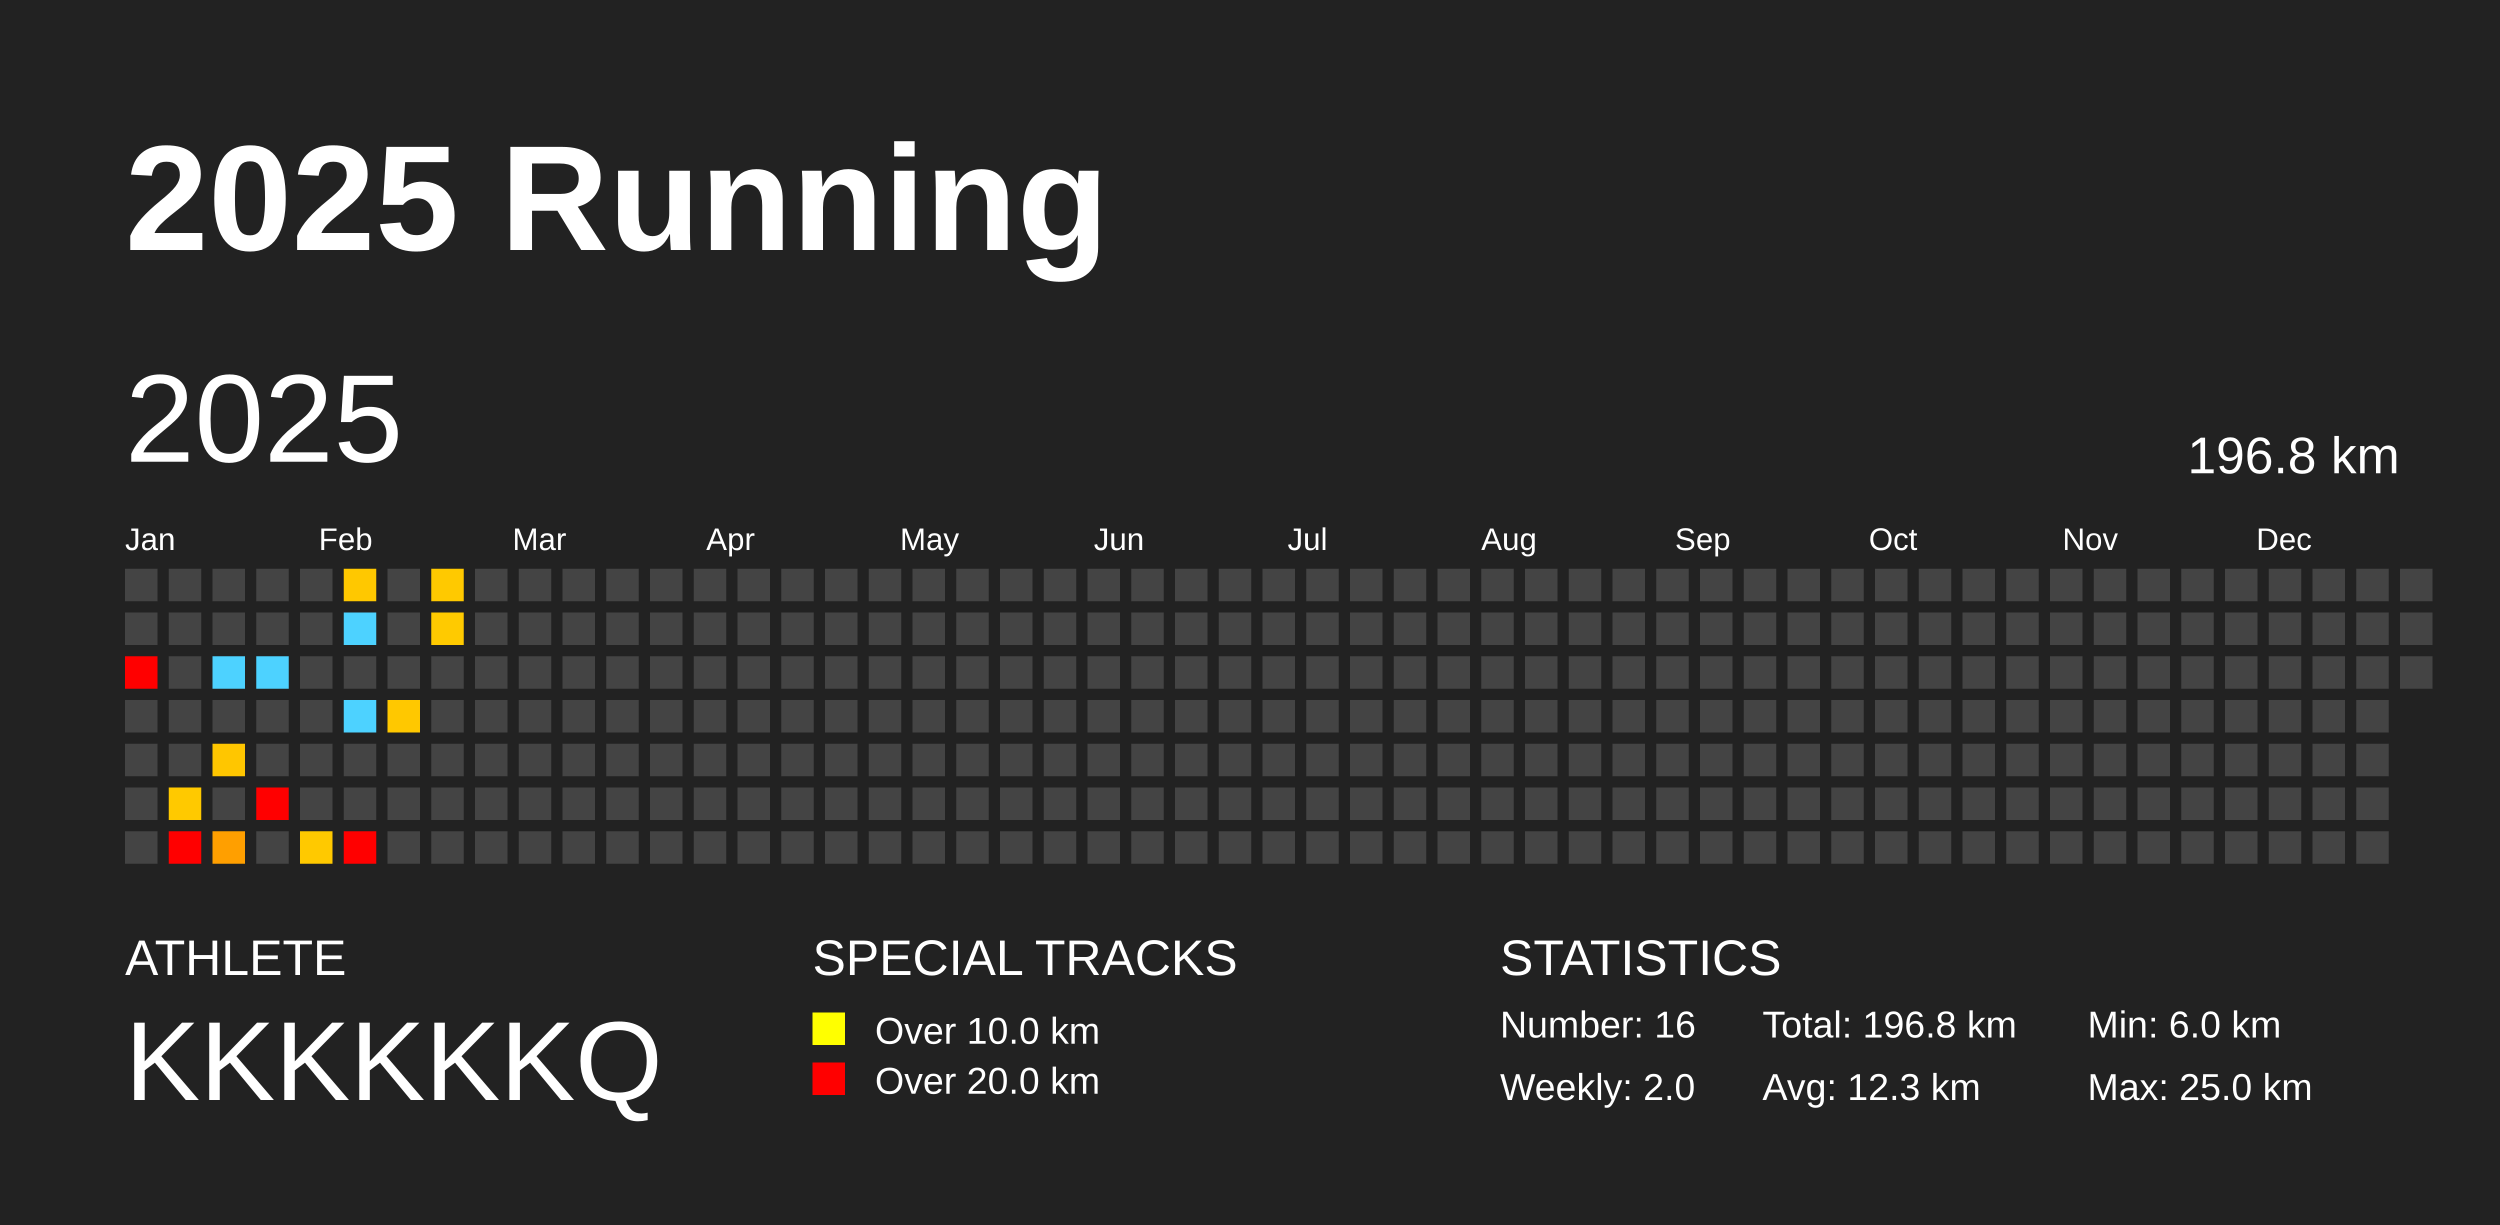
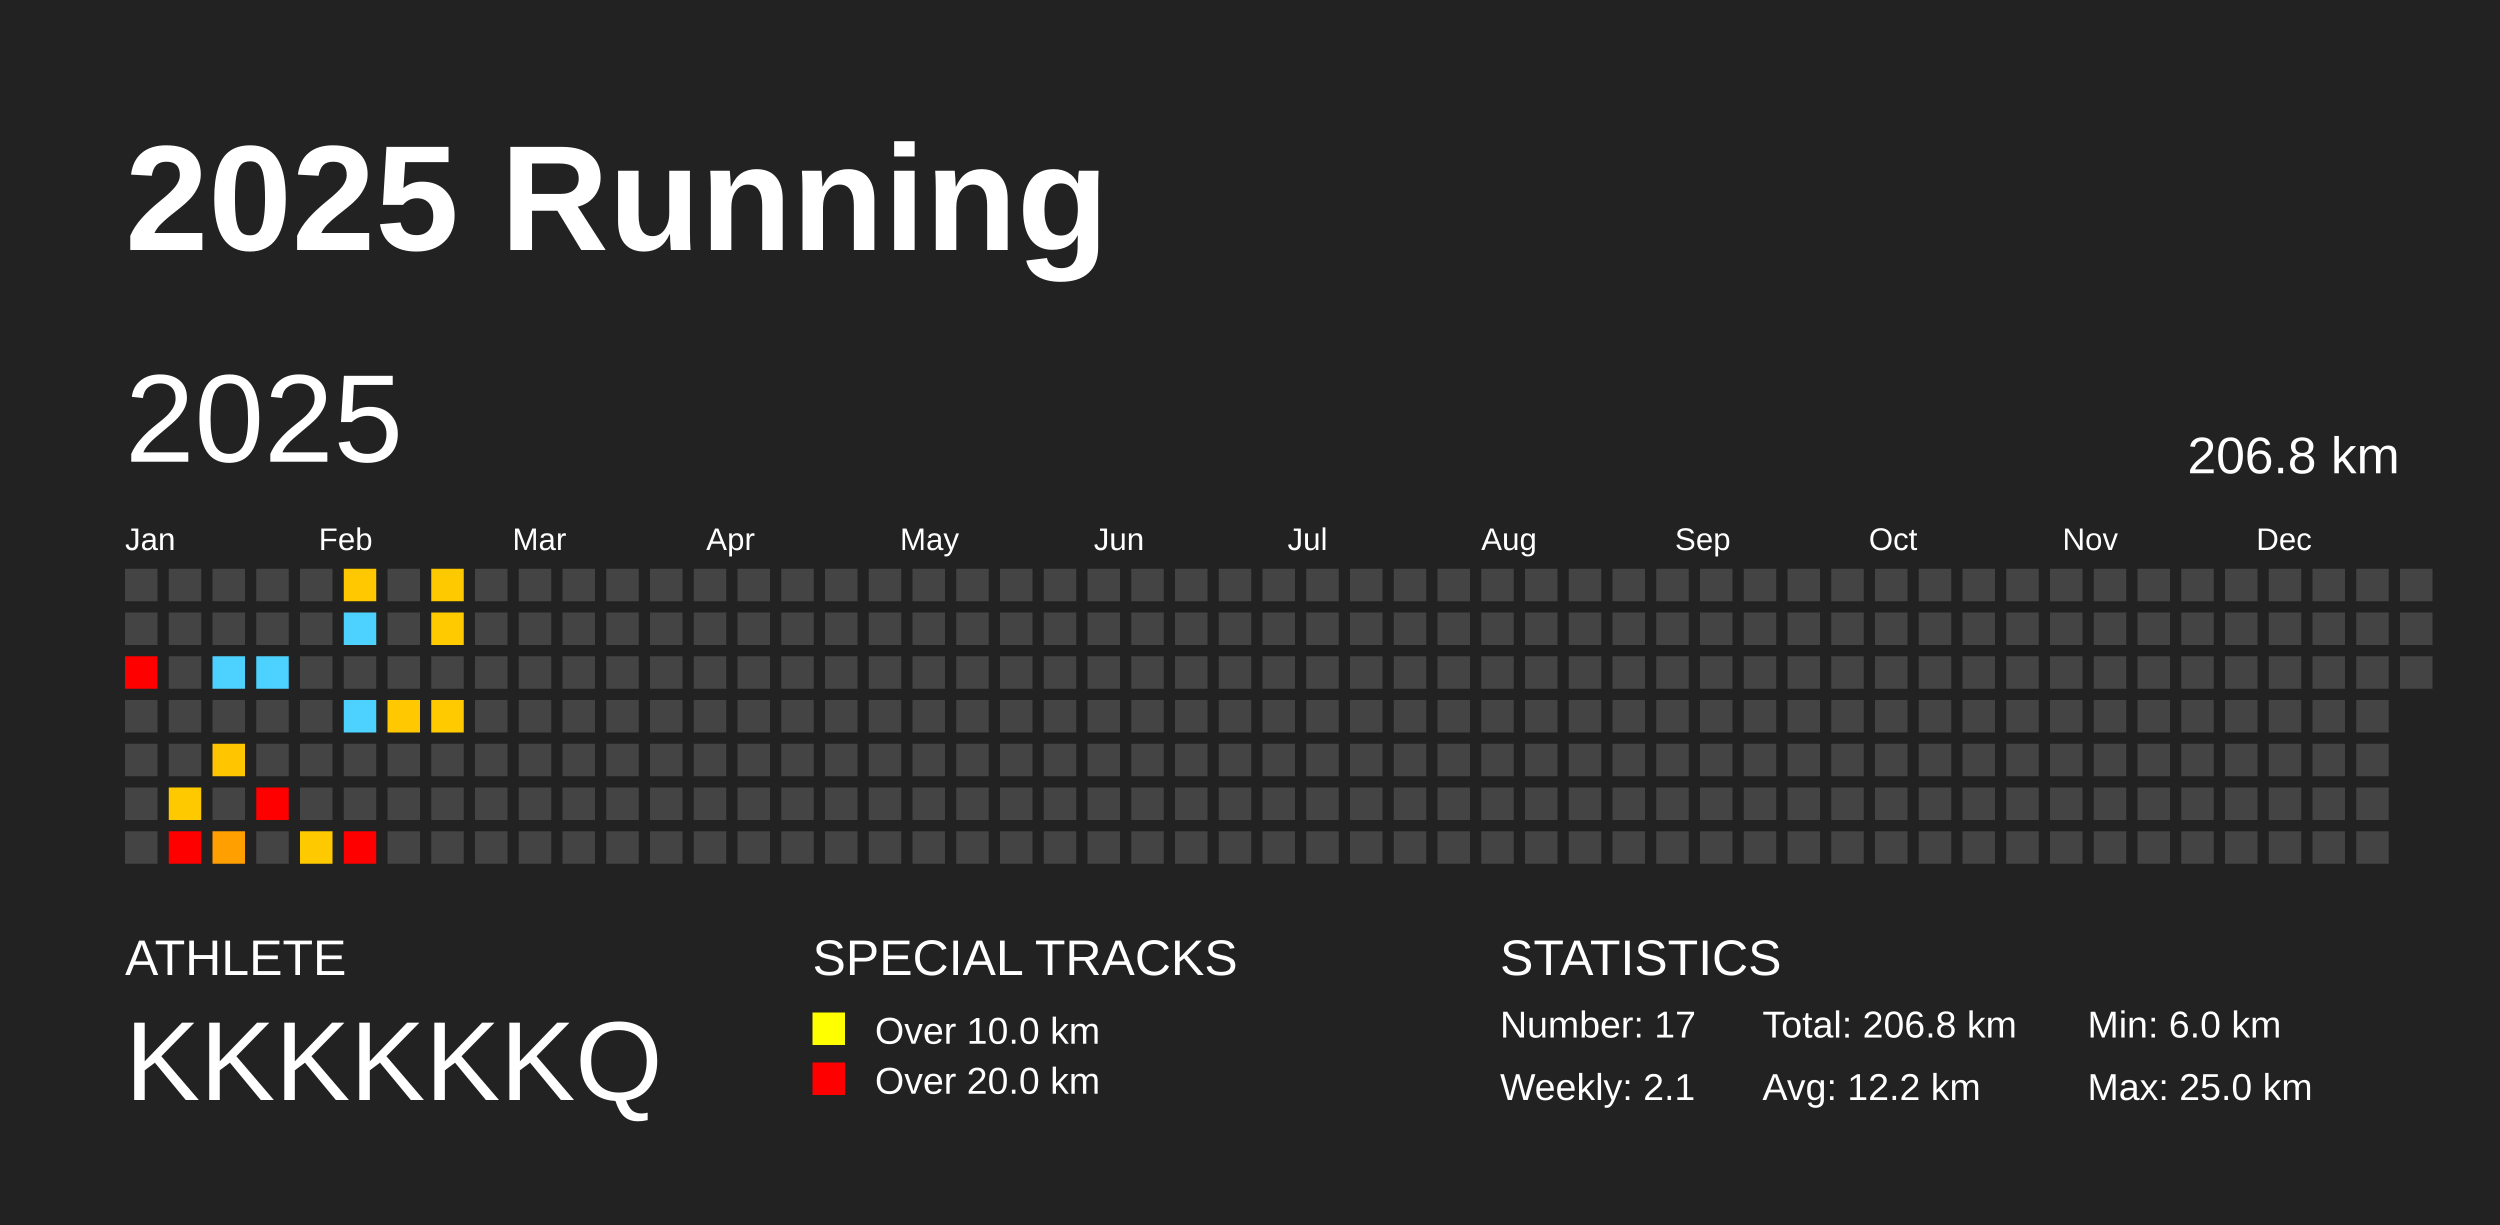
<svg xmlns="http://www.w3.org/2000/svg" baseProfile="full" height="98mm" version="1.1" viewBox="0,0,200,98" width="200mm">
  <defs />
  <rect fill="#222222" height="98" width="200" x="0" y="0" />
  <text fill="#FFFFFF" style="font-size:12px; font-family:Arial; font-weight:bold;" x="10" y="20">2025 Running</text>
  <text fill="#FFFFFF" style="font-size:4px; font-family:Arial" x="10" y="78">ATHLETE</text>
  <text fill="#FFFFFF" style="font-size:9px; font-family:Arial" x="10" y="88">KKKKKKQ</text>
  <text fill="#FFFFFF" style="font-size:4px; font-family:Arial" x="65" y="78">SPECIAL TRACKS</text>
  <rect fill="yellow" height="2.6" width="2.6" x="65" y="81" />
  <text fill="#FFFFFF" style="font-size:3px; font-family:Arial" x="70" y="83.5">Over 10.0 km</text>
  <rect fill="red" height="2.6" width="2.6" x="65" y="85" />
  <text fill="#FFFFFF" style="font-size:3px; font-family:Arial" x="70" y="87.5">Over 20.0 km</text>
  <text fill="#FFFFFF" style="font-size:4px; font-family:Arial" x="120" y="78">STATISTICS</text>
-   <text fill="#FFFFFF" style="font-size:3px; font-family:Arial" x="120" y="83">Number: 16</text>
-   <text fill="#FFFFFF" style="font-size:3px; font-family:Arial" x="120" y="88">Weekly: 2.0</text>
-   <text fill="#FFFFFF" style="font-size:3px; font-family:Arial" x="141" y="83">Total: 196.8 km</text>
-   <text fill="#FFFFFF" style="font-size:3px; font-family:Arial" x="141" y="88">Avg: 12.3 km</text>
+   <text fill="#FFFFFF" style="font-size:3px; font-family:Arial" x="120" y="83">Number: 17</text>
+   <text fill="#FFFFFF" style="font-size:3px; font-family:Arial" x="120" y="88">Weekly: 2.1</text>
+   <text fill="#FFFFFF" style="font-size:3px; font-family:Arial" x="141" y="83">Total: 206.8 km</text>
+   <text fill="#FFFFFF" style="font-size:3px; font-family:Arial" x="141" y="88">Avg: 12.2 km</text>
  <text fill="#FFFFFF" style="font-size:3px; font-family:Arial" x="167" y="83">Min: 6.0 km</text>
  <text fill="#FFFFFF" style="font-size:3px; font-family:Arial" x="167" y="88">Max: 25.0 km</text>
  <text dominant-baseline="hanging" fill="#FFFFFF" style="font-size:10.0px; font-family:Arial;" x="10" y="30">2025</text>
-   <text dominant-baseline="hanging" fill="#FFFFFF" style="font-size:4.125px; font-family:Arial;" x="175" y="35">196.8 km</text>
+   <text dominant-baseline="hanging" fill="#FFFFFF" style="font-size:4.125px; font-family:Arial;" x="175" y="35">206.8 km</text>
  <text fill="#FFFFFF" style="font-size:2.5px; font-family:Arial" x="10.0" y="44">Jan</text>
  <text fill="#FFFFFF" style="font-size:2.5px; font-family:Arial" x="25.5" y="44">Feb</text>
  <text fill="#FFFFFF" style="font-size:2.5px; font-family:Arial" x="41.0" y="44">Mar</text>
  <text fill="#FFFFFF" style="font-size:2.5px; font-family:Arial" x="56.5" y="44">Apr</text>
  <text fill="#FFFFFF" style="font-size:2.5px; font-family:Arial" x="72.0" y="44">May</text>
  <text fill="#FFFFFF" style="font-size:2.5px; font-family:Arial" x="87.5" y="44">Jun</text>
  <text fill="#FFFFFF" style="font-size:2.5px; font-family:Arial" x="103.0" y="44">Jul</text>
  <text fill="#FFFFFF" style="font-size:2.5px; font-family:Arial" x="118.5" y="44">Aug</text>
  <text fill="#FFFFFF" style="font-size:2.5px; font-family:Arial" x="134.0" y="44">Sep</text>
  <text fill="#FFFFFF" style="font-size:2.5px; font-family:Arial" x="149.5" y="44">Oct</text>
  <text fill="#FFFFFF" style="font-size:2.5px; font-family:Arial" x="165.0" y="44">Nov</text>
  <text fill="#FFFFFF" style="font-size:2.5px; font-family:Arial" x="180.5" y="44">Dec</text>
  <rect fill="#444444" height="2.6" width="2.6" x="10.0" y="45.5" />
  <rect fill="#444444" height="2.6" width="2.6" x="10.0" y="49.0" />
  <rect fill="red" height="2.6" width="2.6" x="10.0" y="52.5" />
  <rect fill="#444444" height="2.6" width="2.6" x="10.0" y="56.0" />
  <rect fill="#444444" height="2.6" width="2.6" x="10.0" y="59.5" />
  <rect fill="#444444" height="2.6" width="2.6" x="10.0" y="63.0" />
  <rect fill="#444444" height="2.6" width="2.6" x="10.0" y="66.5" />
  <rect fill="#444444" height="2.6" width="2.6" x="13.5" y="45.5" />
  <rect fill="#444444" height="2.6" width="2.6" x="13.5" y="49.0" />
  <rect fill="#444444" height="2.6" width="2.6" x="13.5" y="52.5" />
  <rect fill="#444444" height="2.6" width="2.6" x="13.5" y="56.0" />
  <rect fill="#444444" height="2.6" width="2.6" x="13.5" y="59.5" />
  <rect fill="#ffc900" height="2.6" width="2.6" x="13.5" y="63.0" />
  <rect fill="red" height="2.6" width="2.6" x="13.5" y="66.5" />
  <rect fill="#444444" height="2.6" width="2.6" x="17.0" y="45.5" />
  <rect fill="#444444" height="2.6" width="2.6" x="17.0" y="49.0" />
  <rect fill="#4dd2ff" height="2.6" width="2.6" x="17.0" y="52.5" />
  <rect fill="#444444" height="2.6" width="2.6" x="17.0" y="56.0" />
  <rect fill="#ffc600" height="2.6" width="2.6" x="17.0" y="59.5" />
  <rect fill="#444444" height="2.6" width="2.6" x="17.0" y="63.0" />
  <rect fill="#ff9f00" height="2.6" width="2.6" x="17.0" y="66.5" />
  <rect fill="#444444" height="2.6" width="2.6" x="20.5" y="45.5" />
  <rect fill="#444444" height="2.6" width="2.6" x="20.5" y="49.0" />
  <rect fill="#4dd2ff" height="2.6" width="2.6" x="20.5" y="52.5" />
  <rect fill="#444444" height="2.6" width="2.6" x="20.5" y="56.0" />
  <rect fill="#444444" height="2.6" width="2.6" x="20.5" y="59.5" />
  <rect fill="red" height="2.6" width="2.6" x="20.5" y="63.0" />
  <rect fill="#444444" height="2.6" width="2.6" x="20.5" y="66.5" />
  <rect fill="#444444" height="2.6" width="2.6" x="24.0" y="45.5" />
  <rect fill="#444444" height="2.6" width="2.6" x="24.0" y="49.0" />
  <rect fill="#444444" height="2.6" width="2.6" x="24.0" y="52.5" />
  <rect fill="#444444" height="2.6" width="2.6" x="24.0" y="56.0" />
  <rect fill="#444444" height="2.6" width="2.6" x="24.0" y="59.5" />
  <rect fill="#444444" height="2.6" width="2.6" x="24.0" y="63.0" />
  <rect fill="#ffc900" height="2.6" width="2.6" x="24.0" y="66.5" />
  <rect fill="#ffc800" height="2.6" width="2.6" x="27.5" y="45.5" />
  <rect fill="#4dd2ff" height="2.6" width="2.6" x="27.5" y="49.0" />
  <rect fill="#444444" height="2.6" width="2.6" x="27.5" y="52.5" />
  <rect fill="#4dd2ff" height="2.6" width="2.6" x="27.5" y="56.0" />
  <rect fill="#444444" height="2.6" width="2.6" x="27.5" y="59.5" />
  <rect fill="#444444" height="2.6" width="2.6" x="27.5" y="63.0" />
  <rect fill="red" height="2.6" width="2.6" x="27.5" y="66.5" />
  <rect fill="#444444" height="2.6" width="2.6" x="31.0" y="45.5" />
  <rect fill="#444444" height="2.6" width="2.6" x="31.0" y="49.0" />
  <rect fill="#444444" height="2.6" width="2.6" x="31.0" y="52.5" />
  <rect fill="#ffc800" height="2.6" width="2.6" x="31.0" y="56.0" />
  <rect fill="#444444" height="2.6" width="2.6" x="31.0" y="59.5" />
  <rect fill="#444444" height="2.6" width="2.6" x="31.0" y="63.0" />
  <rect fill="#444444" height="2.6" width="2.6" x="31.0" y="66.5" />
  <rect fill="#ffc900" height="2.6" width="2.6" x="34.5" y="45.5" />
  <rect fill="#ffca00" height="2.6" width="2.6" x="34.5" y="49.0" />
  <rect fill="#444444" height="2.6" width="2.6" x="34.5" y="52.5" />
-   <rect fill="#444444" height="2.6" width="2.6" x="34.5" y="56.0" />
+   <rect fill="#ffca00" height="2.6" width="2.6" x="34.5" y="56.0" />
  <rect fill="#444444" height="2.6" width="2.6" x="34.5" y="59.5" />
  <rect fill="#444444" height="2.6" width="2.6" x="34.5" y="63.0" />
  <rect fill="#444444" height="2.6" width="2.6" x="34.5" y="66.5" />
  <rect fill="#444444" height="2.6" width="2.6" x="38.0" y="45.5" />
  <rect fill="#444444" height="2.6" width="2.6" x="38.0" y="49.0" />
  <rect fill="#444444" height="2.6" width="2.6" x="38.0" y="52.5" />
  <rect fill="#444444" height="2.6" width="2.6" x="38.0" y="56.0" />
  <rect fill="#444444" height="2.6" width="2.6" x="38.0" y="59.5" />
  <rect fill="#444444" height="2.6" width="2.6" x="38.0" y="63.0" />
  <rect fill="#444444" height="2.6" width="2.6" x="38.0" y="66.5" />
  <rect fill="#444444" height="2.6" width="2.6" x="41.5" y="45.5" />
  <rect fill="#444444" height="2.6" width="2.6" x="41.5" y="49.0" />
  <rect fill="#444444" height="2.6" width="2.6" x="41.5" y="52.5" />
  <rect fill="#444444" height="2.6" width="2.6" x="41.5" y="56.0" />
  <rect fill="#444444" height="2.6" width="2.6" x="41.5" y="59.5" />
  <rect fill="#444444" height="2.6" width="2.6" x="41.5" y="63.0" />
  <rect fill="#444444" height="2.6" width="2.6" x="41.5" y="66.5" />
  <rect fill="#444444" height="2.6" width="2.6" x="45.0" y="45.5" />
  <rect fill="#444444" height="2.6" width="2.6" x="45.0" y="49.0" />
  <rect fill="#444444" height="2.6" width="2.6" x="45.0" y="52.5" />
  <rect fill="#444444" height="2.6" width="2.6" x="45.0" y="56.0" />
  <rect fill="#444444" height="2.6" width="2.6" x="45.0" y="59.5" />
  <rect fill="#444444" height="2.6" width="2.6" x="45.0" y="63.0" />
  <rect fill="#444444" height="2.6" width="2.6" x="45.0" y="66.5" />
  <rect fill="#444444" height="2.6" width="2.6" x="48.5" y="45.5" />
  <rect fill="#444444" height="2.6" width="2.6" x="48.5" y="49.0" />
  <rect fill="#444444" height="2.6" width="2.6" x="48.5" y="52.5" />
  <rect fill="#444444" height="2.6" width="2.6" x="48.5" y="56.0" />
  <rect fill="#444444" height="2.6" width="2.6" x="48.5" y="59.5" />
  <rect fill="#444444" height="2.6" width="2.6" x="48.5" y="63.0" />
  <rect fill="#444444" height="2.6" width="2.6" x="48.5" y="66.5" />
  <rect fill="#444444" height="2.6" width="2.6" x="52.0" y="45.5" />
  <rect fill="#444444" height="2.6" width="2.6" x="52.0" y="49.0" />
  <rect fill="#444444" height="2.6" width="2.6" x="52.0" y="52.5" />
  <rect fill="#444444" height="2.6" width="2.6" x="52.0" y="56.0" />
  <rect fill="#444444" height="2.6" width="2.6" x="52.0" y="59.5" />
  <rect fill="#444444" height="2.6" width="2.6" x="52.0" y="63.0" />
  <rect fill="#444444" height="2.6" width="2.6" x="52.0" y="66.5" />
  <rect fill="#444444" height="2.6" width="2.6" x="55.5" y="45.5" />
  <rect fill="#444444" height="2.6" width="2.6" x="55.5" y="49.0" />
  <rect fill="#444444" height="2.6" width="2.6" x="55.5" y="52.5" />
  <rect fill="#444444" height="2.6" width="2.6" x="55.5" y="56.0" />
  <rect fill="#444444" height="2.6" width="2.6" x="55.5" y="59.5" />
  <rect fill="#444444" height="2.6" width="2.6" x="55.5" y="63.0" />
  <rect fill="#444444" height="2.6" width="2.6" x="55.5" y="66.5" />
  <rect fill="#444444" height="2.6" width="2.6" x="59.0" y="45.5" />
  <rect fill="#444444" height="2.6" width="2.6" x="59.0" y="49.0" />
  <rect fill="#444444" height="2.6" width="2.6" x="59.0" y="52.5" />
  <rect fill="#444444" height="2.6" width="2.6" x="59.0" y="56.0" />
  <rect fill="#444444" height="2.6" width="2.6" x="59.0" y="59.5" />
  <rect fill="#444444" height="2.6" width="2.6" x="59.0" y="63.0" />
  <rect fill="#444444" height="2.6" width="2.6" x="59.0" y="66.5" />
  <rect fill="#444444" height="2.6" width="2.6" x="62.5" y="45.5" />
  <rect fill="#444444" height="2.6" width="2.6" x="62.5" y="49.0" />
  <rect fill="#444444" height="2.6" width="2.6" x="62.5" y="52.5" />
  <rect fill="#444444" height="2.6" width="2.6" x="62.5" y="56.0" />
  <rect fill="#444444" height="2.6" width="2.6" x="62.5" y="59.5" />
  <rect fill="#444444" height="2.6" width="2.6" x="62.5" y="63.0" />
  <rect fill="#444444" height="2.6" width="2.6" x="62.5" y="66.5" />
  <rect fill="#444444" height="2.6" width="2.6" x="66.0" y="45.5" />
  <rect fill="#444444" height="2.6" width="2.6" x="66.0" y="49.0" />
  <rect fill="#444444" height="2.6" width="2.6" x="66.0" y="52.5" />
  <rect fill="#444444" height="2.6" width="2.6" x="66.0" y="56.0" />
  <rect fill="#444444" height="2.6" width="2.6" x="66.0" y="59.5" />
  <rect fill="#444444" height="2.6" width="2.6" x="66.0" y="63.0" />
  <rect fill="#444444" height="2.6" width="2.6" x="66.0" y="66.5" />
  <rect fill="#444444" height="2.6" width="2.6" x="69.5" y="45.5" />
  <rect fill="#444444" height="2.6" width="2.6" x="69.5" y="49.0" />
  <rect fill="#444444" height="2.6" width="2.6" x="69.5" y="52.5" />
  <rect fill="#444444" height="2.6" width="2.6" x="69.5" y="56.0" />
  <rect fill="#444444" height="2.6" width="2.6" x="69.5" y="59.5" />
  <rect fill="#444444" height="2.6" width="2.6" x="69.5" y="63.0" />
  <rect fill="#444444" height="2.6" width="2.6" x="69.5" y="66.5" />
  <rect fill="#444444" height="2.6" width="2.6" x="73.0" y="45.5" />
  <rect fill="#444444" height="2.6" width="2.6" x="73.0" y="49.0" />
  <rect fill="#444444" height="2.6" width="2.6" x="73.0" y="52.5" />
  <rect fill="#444444" height="2.6" width="2.6" x="73.0" y="56.0" />
  <rect fill="#444444" height="2.6" width="2.6" x="73.0" y="59.5" />
  <rect fill="#444444" height="2.6" width="2.6" x="73.0" y="63.0" />
  <rect fill="#444444" height="2.6" width="2.6" x="73.0" y="66.5" />
  <rect fill="#444444" height="2.6" width="2.6" x="76.5" y="45.5" />
  <rect fill="#444444" height="2.6" width="2.6" x="76.5" y="49.0" />
  <rect fill="#444444" height="2.6" width="2.6" x="76.5" y="52.5" />
  <rect fill="#444444" height="2.6" width="2.6" x="76.5" y="56.0" />
  <rect fill="#444444" height="2.6" width="2.6" x="76.5" y="59.5" />
  <rect fill="#444444" height="2.6" width="2.6" x="76.5" y="63.0" />
  <rect fill="#444444" height="2.6" width="2.6" x="76.5" y="66.5" />
  <rect fill="#444444" height="2.6" width="2.6" x="80.0" y="45.5" />
  <rect fill="#444444" height="2.6" width="2.6" x="80.0" y="49.0" />
  <rect fill="#444444" height="2.6" width="2.6" x="80.0" y="52.5" />
  <rect fill="#444444" height="2.6" width="2.6" x="80.0" y="56.0" />
  <rect fill="#444444" height="2.6" width="2.6" x="80.0" y="59.5" />
  <rect fill="#444444" height="2.6" width="2.6" x="80.0" y="63.0" />
  <rect fill="#444444" height="2.6" width="2.6" x="80.0" y="66.5" />
  <rect fill="#444444" height="2.6" width="2.6" x="83.5" y="45.5" />
  <rect fill="#444444" height="2.6" width="2.6" x="83.5" y="49.0" />
  <rect fill="#444444" height="2.6" width="2.6" x="83.5" y="52.5" />
  <rect fill="#444444" height="2.6" width="2.6" x="83.5" y="56.0" />
  <rect fill="#444444" height="2.6" width="2.6" x="83.5" y="59.5" />
  <rect fill="#444444" height="2.6" width="2.6" x="83.5" y="63.0" />
  <rect fill="#444444" height="2.6" width="2.6" x="83.5" y="66.5" />
  <rect fill="#444444" height="2.6" width="2.6" x="87.0" y="45.5" />
  <rect fill="#444444" height="2.6" width="2.6" x="87.0" y="49.0" />
  <rect fill="#444444" height="2.6" width="2.6" x="87.0" y="52.5" />
  <rect fill="#444444" height="2.6" width="2.6" x="87.0" y="56.0" />
  <rect fill="#444444" height="2.6" width="2.6" x="87.0" y="59.5" />
  <rect fill="#444444" height="2.6" width="2.6" x="87.0" y="63.0" />
  <rect fill="#444444" height="2.6" width="2.6" x="87.0" y="66.5" />
  <rect fill="#444444" height="2.6" width="2.6" x="90.5" y="45.5" />
  <rect fill="#444444" height="2.6" width="2.6" x="90.5" y="49.0" />
  <rect fill="#444444" height="2.6" width="2.6" x="90.5" y="52.5" />
  <rect fill="#444444" height="2.6" width="2.6" x="90.5" y="56.0" />
  <rect fill="#444444" height="2.6" width="2.6" x="90.5" y="59.5" />
  <rect fill="#444444" height="2.6" width="2.6" x="90.5" y="63.0" />
  <rect fill="#444444" height="2.6" width="2.6" x="90.5" y="66.5" />
  <rect fill="#444444" height="2.6" width="2.6" x="94.0" y="45.5" />
  <rect fill="#444444" height="2.6" width="2.6" x="94.0" y="49.0" />
  <rect fill="#444444" height="2.6" width="2.6" x="94.0" y="52.5" />
  <rect fill="#444444" height="2.6" width="2.6" x="94.0" y="56.0" />
  <rect fill="#444444" height="2.6" width="2.6" x="94.0" y="59.5" />
  <rect fill="#444444" height="2.6" width="2.6" x="94.0" y="63.0" />
  <rect fill="#444444" height="2.6" width="2.6" x="94.0" y="66.5" />
  <rect fill="#444444" height="2.6" width="2.6" x="97.5" y="45.5" />
  <rect fill="#444444" height="2.6" width="2.6" x="97.5" y="49.0" />
  <rect fill="#444444" height="2.6" width="2.6" x="97.5" y="52.5" />
  <rect fill="#444444" height="2.6" width="2.6" x="97.5" y="56.0" />
  <rect fill="#444444" height="2.6" width="2.6" x="97.5" y="59.5" />
  <rect fill="#444444" height="2.6" width="2.6" x="97.5" y="63.0" />
  <rect fill="#444444" height="2.6" width="2.6" x="97.5" y="66.5" />
  <rect fill="#444444" height="2.6" width="2.6" x="101.0" y="45.5" />
  <rect fill="#444444" height="2.6" width="2.6" x="101.0" y="49.0" />
  <rect fill="#444444" height="2.6" width="2.6" x="101.0" y="52.5" />
  <rect fill="#444444" height="2.6" width="2.6" x="101.0" y="56.0" />
  <rect fill="#444444" height="2.6" width="2.6" x="101.0" y="59.5" />
  <rect fill="#444444" height="2.6" width="2.6" x="101.0" y="63.0" />
  <rect fill="#444444" height="2.6" width="2.6" x="101.0" y="66.5" />
  <rect fill="#444444" height="2.6" width="2.6" x="104.5" y="45.5" />
  <rect fill="#444444" height="2.6" width="2.6" x="104.5" y="49.0" />
  <rect fill="#444444" height="2.6" width="2.6" x="104.5" y="52.5" />
  <rect fill="#444444" height="2.6" width="2.6" x="104.5" y="56.0" />
  <rect fill="#444444" height="2.6" width="2.6" x="104.5" y="59.5" />
  <rect fill="#444444" height="2.6" width="2.6" x="104.5" y="63.0" />
  <rect fill="#444444" height="2.6" width="2.6" x="104.5" y="66.5" />
  <rect fill="#444444" height="2.6" width="2.6" x="108.0" y="45.5" />
  <rect fill="#444444" height="2.6" width="2.6" x="108.0" y="49.0" />
  <rect fill="#444444" height="2.6" width="2.6" x="108.0" y="52.5" />
  <rect fill="#444444" height="2.6" width="2.6" x="108.0" y="56.0" />
  <rect fill="#444444" height="2.6" width="2.6" x="108.0" y="59.5" />
  <rect fill="#444444" height="2.6" width="2.6" x="108.0" y="63.0" />
  <rect fill="#444444" height="2.6" width="2.6" x="108.0" y="66.5" />
  <rect fill="#444444" height="2.6" width="2.6" x="111.5" y="45.5" />
  <rect fill="#444444" height="2.6" width="2.6" x="111.5" y="49.0" />
  <rect fill="#444444" height="2.6" width="2.6" x="111.5" y="52.5" />
  <rect fill="#444444" height="2.6" width="2.6" x="111.5" y="56.0" />
  <rect fill="#444444" height="2.6" width="2.6" x="111.5" y="59.5" />
  <rect fill="#444444" height="2.6" width="2.6" x="111.5" y="63.0" />
  <rect fill="#444444" height="2.6" width="2.6" x="111.5" y="66.5" />
  <rect fill="#444444" height="2.6" width="2.6" x="115.0" y="45.5" />
  <rect fill="#444444" height="2.6" width="2.6" x="115.0" y="49.0" />
  <rect fill="#444444" height="2.6" width="2.6" x="115.0" y="52.5" />
  <rect fill="#444444" height="2.6" width="2.6" x="115.0" y="56.0" />
  <rect fill="#444444" height="2.6" width="2.6" x="115.0" y="59.5" />
  <rect fill="#444444" height="2.6" width="2.6" x="115.0" y="63.0" />
  <rect fill="#444444" height="2.6" width="2.6" x="115.0" y="66.5" />
  <rect fill="#444444" height="2.6" width="2.6" x="118.5" y="45.5" />
  <rect fill="#444444" height="2.6" width="2.6" x="118.5" y="49.0" />
  <rect fill="#444444" height="2.6" width="2.6" x="118.5" y="52.5" />
  <rect fill="#444444" height="2.6" width="2.6" x="118.5" y="56.0" />
  <rect fill="#444444" height="2.6" width="2.6" x="118.5" y="59.5" />
  <rect fill="#444444" height="2.6" width="2.6" x="118.5" y="63.0" />
  <rect fill="#444444" height="2.6" width="2.6" x="118.5" y="66.5" />
  <rect fill="#444444" height="2.6" width="2.6" x="122.0" y="45.5" />
  <rect fill="#444444" height="2.6" width="2.6" x="122.0" y="49.0" />
  <rect fill="#444444" height="2.6" width="2.6" x="122.0" y="52.5" />
  <rect fill="#444444" height="2.6" width="2.6" x="122.0" y="56.0" />
  <rect fill="#444444" height="2.6" width="2.6" x="122.0" y="59.5" />
  <rect fill="#444444" height="2.6" width="2.6" x="122.0" y="63.0" />
  <rect fill="#444444" height="2.6" width="2.6" x="122.0" y="66.5" />
  <rect fill="#444444" height="2.6" width="2.6" x="125.5" y="45.5" />
  <rect fill="#444444" height="2.6" width="2.6" x="125.5" y="49.0" />
  <rect fill="#444444" height="2.6" width="2.6" x="125.5" y="52.5" />
  <rect fill="#444444" height="2.6" width="2.6" x="125.5" y="56.0" />
  <rect fill="#444444" height="2.6" width="2.6" x="125.5" y="59.5" />
  <rect fill="#444444" height="2.6" width="2.6" x="125.5" y="63.0" />
  <rect fill="#444444" height="2.6" width="2.6" x="125.5" y="66.5" />
  <rect fill="#444444" height="2.6" width="2.6" x="129.0" y="45.5" />
  <rect fill="#444444" height="2.6" width="2.6" x="129.0" y="49.0" />
  <rect fill="#444444" height="2.6" width="2.6" x="129.0" y="52.5" />
  <rect fill="#444444" height="2.6" width="2.6" x="129.0" y="56.0" />
  <rect fill="#444444" height="2.6" width="2.6" x="129.0" y="59.5" />
  <rect fill="#444444" height="2.6" width="2.6" x="129.0" y="63.0" />
  <rect fill="#444444" height="2.6" width="2.6" x="129.0" y="66.5" />
  <rect fill="#444444" height="2.6" width="2.6" x="132.5" y="45.5" />
  <rect fill="#444444" height="2.6" width="2.6" x="132.5" y="49.0" />
  <rect fill="#444444" height="2.6" width="2.6" x="132.5" y="52.5" />
  <rect fill="#444444" height="2.6" width="2.6" x="132.5" y="56.0" />
  <rect fill="#444444" height="2.6" width="2.6" x="132.5" y="59.5" />
  <rect fill="#444444" height="2.6" width="2.6" x="132.5" y="63.0" />
  <rect fill="#444444" height="2.6" width="2.6" x="132.5" y="66.5" />
  <rect fill="#444444" height="2.6" width="2.6" x="136.0" y="45.5" />
  <rect fill="#444444" height="2.6" width="2.6" x="136.0" y="49.0" />
  <rect fill="#444444" height="2.6" width="2.6" x="136.0" y="52.5" />
  <rect fill="#444444" height="2.6" width="2.6" x="136.0" y="56.0" />
  <rect fill="#444444" height="2.6" width="2.6" x="136.0" y="59.5" />
  <rect fill="#444444" height="2.6" width="2.6" x="136.0" y="63.0" />
  <rect fill="#444444" height="2.6" width="2.6" x="136.0" y="66.5" />
  <rect fill="#444444" height="2.6" width="2.6" x="139.5" y="45.5" />
  <rect fill="#444444" height="2.6" width="2.6" x="139.5" y="49.0" />
  <rect fill="#444444" height="2.6" width="2.6" x="139.5" y="52.5" />
  <rect fill="#444444" height="2.6" width="2.6" x="139.5" y="56.0" />
  <rect fill="#444444" height="2.6" width="2.6" x="139.5" y="59.5" />
  <rect fill="#444444" height="2.6" width="2.6" x="139.5" y="63.0" />
  <rect fill="#444444" height="2.6" width="2.6" x="139.5" y="66.5" />
  <rect fill="#444444" height="2.6" width="2.6" x="143.0" y="45.5" />
  <rect fill="#444444" height="2.6" width="2.6" x="143.0" y="49.0" />
  <rect fill="#444444" height="2.6" width="2.6" x="143.0" y="52.5" />
  <rect fill="#444444" height="2.6" width="2.6" x="143.0" y="56.0" />
  <rect fill="#444444" height="2.6" width="2.6" x="143.0" y="59.5" />
  <rect fill="#444444" height="2.6" width="2.6" x="143.0" y="63.0" />
  <rect fill="#444444" height="2.6" width="2.6" x="143.0" y="66.5" />
  <rect fill="#444444" height="2.6" width="2.6" x="146.5" y="45.5" />
  <rect fill="#444444" height="2.6" width="2.6" x="146.5" y="49.0" />
  <rect fill="#444444" height="2.6" width="2.6" x="146.5" y="52.5" />
  <rect fill="#444444" height="2.6" width="2.6" x="146.5" y="56.0" />
  <rect fill="#444444" height="2.6" width="2.6" x="146.5" y="59.5" />
  <rect fill="#444444" height="2.6" width="2.6" x="146.5" y="63.0" />
  <rect fill="#444444" height="2.6" width="2.6" x="146.5" y="66.5" />
  <rect fill="#444444" height="2.6" width="2.6" x="150.0" y="45.5" />
  <rect fill="#444444" height="2.6" width="2.6" x="150.0" y="49.0" />
  <rect fill="#444444" height="2.6" width="2.6" x="150.0" y="52.5" />
  <rect fill="#444444" height="2.6" width="2.6" x="150.0" y="56.0" />
  <rect fill="#444444" height="2.6" width="2.6" x="150.0" y="59.5" />
  <rect fill="#444444" height="2.6" width="2.6" x="150.0" y="63.0" />
  <rect fill="#444444" height="2.6" width="2.6" x="150.0" y="66.5" />
  <rect fill="#444444" height="2.6" width="2.6" x="153.5" y="45.5" />
  <rect fill="#444444" height="2.6" width="2.6" x="153.5" y="49.0" />
  <rect fill="#444444" height="2.6" width="2.6" x="153.5" y="52.5" />
  <rect fill="#444444" height="2.6" width="2.6" x="153.5" y="56.0" />
  <rect fill="#444444" height="2.6" width="2.6" x="153.5" y="59.5" />
  <rect fill="#444444" height="2.6" width="2.6" x="153.5" y="63.0" />
  <rect fill="#444444" height="2.6" width="2.6" x="153.5" y="66.5" />
  <rect fill="#444444" height="2.6" width="2.6" x="157.0" y="45.5" />
  <rect fill="#444444" height="2.6" width="2.6" x="157.0" y="49.0" />
  <rect fill="#444444" height="2.6" width="2.6" x="157.0" y="52.5" />
  <rect fill="#444444" height="2.6" width="2.6" x="157.0" y="56.0" />
  <rect fill="#444444" height="2.6" width="2.6" x="157.0" y="59.5" />
  <rect fill="#444444" height="2.6" width="2.6" x="157.0" y="63.0" />
  <rect fill="#444444" height="2.6" width="2.6" x="157.0" y="66.5" />
  <rect fill="#444444" height="2.6" width="2.6" x="160.5" y="45.5" />
  <rect fill="#444444" height="2.6" width="2.6" x="160.5" y="49.0" />
  <rect fill="#444444" height="2.6" width="2.6" x="160.5" y="52.5" />
  <rect fill="#444444" height="2.6" width="2.6" x="160.5" y="56.0" />
  <rect fill="#444444" height="2.6" width="2.6" x="160.5" y="59.5" />
  <rect fill="#444444" height="2.6" width="2.6" x="160.5" y="63.0" />
  <rect fill="#444444" height="2.6" width="2.6" x="160.5" y="66.5" />
  <rect fill="#444444" height="2.6" width="2.6" x="164.0" y="45.5" />
  <rect fill="#444444" height="2.6" width="2.6" x="164.0" y="49.0" />
  <rect fill="#444444" height="2.6" width="2.6" x="164.0" y="52.5" />
  <rect fill="#444444" height="2.6" width="2.6" x="164.0" y="56.0" />
  <rect fill="#444444" height="2.6" width="2.6" x="164.0" y="59.5" />
  <rect fill="#444444" height="2.6" width="2.6" x="164.0" y="63.0" />
  <rect fill="#444444" height="2.6" width="2.6" x="164.0" y="66.5" />
  <rect fill="#444444" height="2.6" width="2.6" x="167.5" y="45.5" />
  <rect fill="#444444" height="2.6" width="2.6" x="167.5" y="49.0" />
  <rect fill="#444444" height="2.6" width="2.6" x="167.5" y="52.5" />
  <rect fill="#444444" height="2.6" width="2.6" x="167.5" y="56.0" />
  <rect fill="#444444" height="2.6" width="2.6" x="167.5" y="59.5" />
  <rect fill="#444444" height="2.6" width="2.6" x="167.5" y="63.0" />
  <rect fill="#444444" height="2.6" width="2.6" x="167.5" y="66.5" />
  <rect fill="#444444" height="2.6" width="2.6" x="171.0" y="45.5" />
  <rect fill="#444444" height="2.6" width="2.6" x="171.0" y="49.0" />
  <rect fill="#444444" height="2.6" width="2.6" x="171.0" y="52.5" />
  <rect fill="#444444" height="2.6" width="2.6" x="171.0" y="56.0" />
  <rect fill="#444444" height="2.6" width="2.6" x="171.0" y="59.5" />
  <rect fill="#444444" height="2.6" width="2.6" x="171.0" y="63.0" />
  <rect fill="#444444" height="2.6" width="2.6" x="171.0" y="66.5" />
  <rect fill="#444444" height="2.6" width="2.6" x="174.5" y="45.5" />
  <rect fill="#444444" height="2.6" width="2.6" x="174.5" y="49.0" />
  <rect fill="#444444" height="2.6" width="2.6" x="174.5" y="52.5" />
  <rect fill="#444444" height="2.6" width="2.6" x="174.5" y="56.0" />
  <rect fill="#444444" height="2.6" width="2.6" x="174.5" y="59.5" />
  <rect fill="#444444" height="2.6" width="2.6" x="174.5" y="63.0" />
  <rect fill="#444444" height="2.6" width="2.6" x="174.5" y="66.5" />
  <rect fill="#444444" height="2.6" width="2.6" x="178.0" y="45.5" />
  <rect fill="#444444" height="2.6" width="2.6" x="178.0" y="49.0" />
  <rect fill="#444444" height="2.6" width="2.6" x="178.0" y="52.5" />
  <rect fill="#444444" height="2.6" width="2.6" x="178.0" y="56.0" />
  <rect fill="#444444" height="2.6" width="2.6" x="178.0" y="59.5" />
  <rect fill="#444444" height="2.6" width="2.6" x="178.0" y="63.0" />
  <rect fill="#444444" height="2.6" width="2.6" x="178.0" y="66.5" />
  <rect fill="#444444" height="2.6" width="2.6" x="181.5" y="45.5" />
  <rect fill="#444444" height="2.6" width="2.6" x="181.5" y="49.0" />
  <rect fill="#444444" height="2.6" width="2.6" x="181.5" y="52.5" />
  <rect fill="#444444" height="2.6" width="2.6" x="181.5" y="56.0" />
  <rect fill="#444444" height="2.6" width="2.6" x="181.5" y="59.5" />
  <rect fill="#444444" height="2.6" width="2.6" x="181.5" y="63.0" />
  <rect fill="#444444" height="2.6" width="2.6" x="181.5" y="66.5" />
  <rect fill="#444444" height="2.6" width="2.6" x="185.0" y="45.5" />
  <rect fill="#444444" height="2.6" width="2.6" x="185.0" y="49.0" />
  <rect fill="#444444" height="2.6" width="2.6" x="185.0" y="52.5" />
  <rect fill="#444444" height="2.6" width="2.6" x="185.0" y="56.0" />
  <rect fill="#444444" height="2.6" width="2.6" x="185.0" y="59.5" />
  <rect fill="#444444" height="2.6" width="2.6" x="185.0" y="63.0" />
  <rect fill="#444444" height="2.6" width="2.6" x="185.0" y="66.5" />
  <rect fill="#444444" height="2.6" width="2.6" x="188.5" y="45.5" />
  <rect fill="#444444" height="2.6" width="2.6" x="188.5" y="49.0" />
  <rect fill="#444444" height="2.6" width="2.6" x="188.5" y="52.5" />
  <rect fill="#444444" height="2.6" width="2.6" x="188.5" y="56.0" />
  <rect fill="#444444" height="2.6" width="2.6" x="188.5" y="59.5" />
  <rect fill="#444444" height="2.6" width="2.6" x="188.5" y="63.0" />
  <rect fill="#444444" height="2.6" width="2.6" x="188.5" y="66.5" />
  <rect fill="#444444" height="2.6" width="2.6" x="192.0" y="45.5" />
  <rect fill="#444444" height="2.6" width="2.6" x="192.0" y="49.0" />
  <rect fill="#444444" height="2.6" width="2.6" x="192.0" y="52.5" />
</svg>
